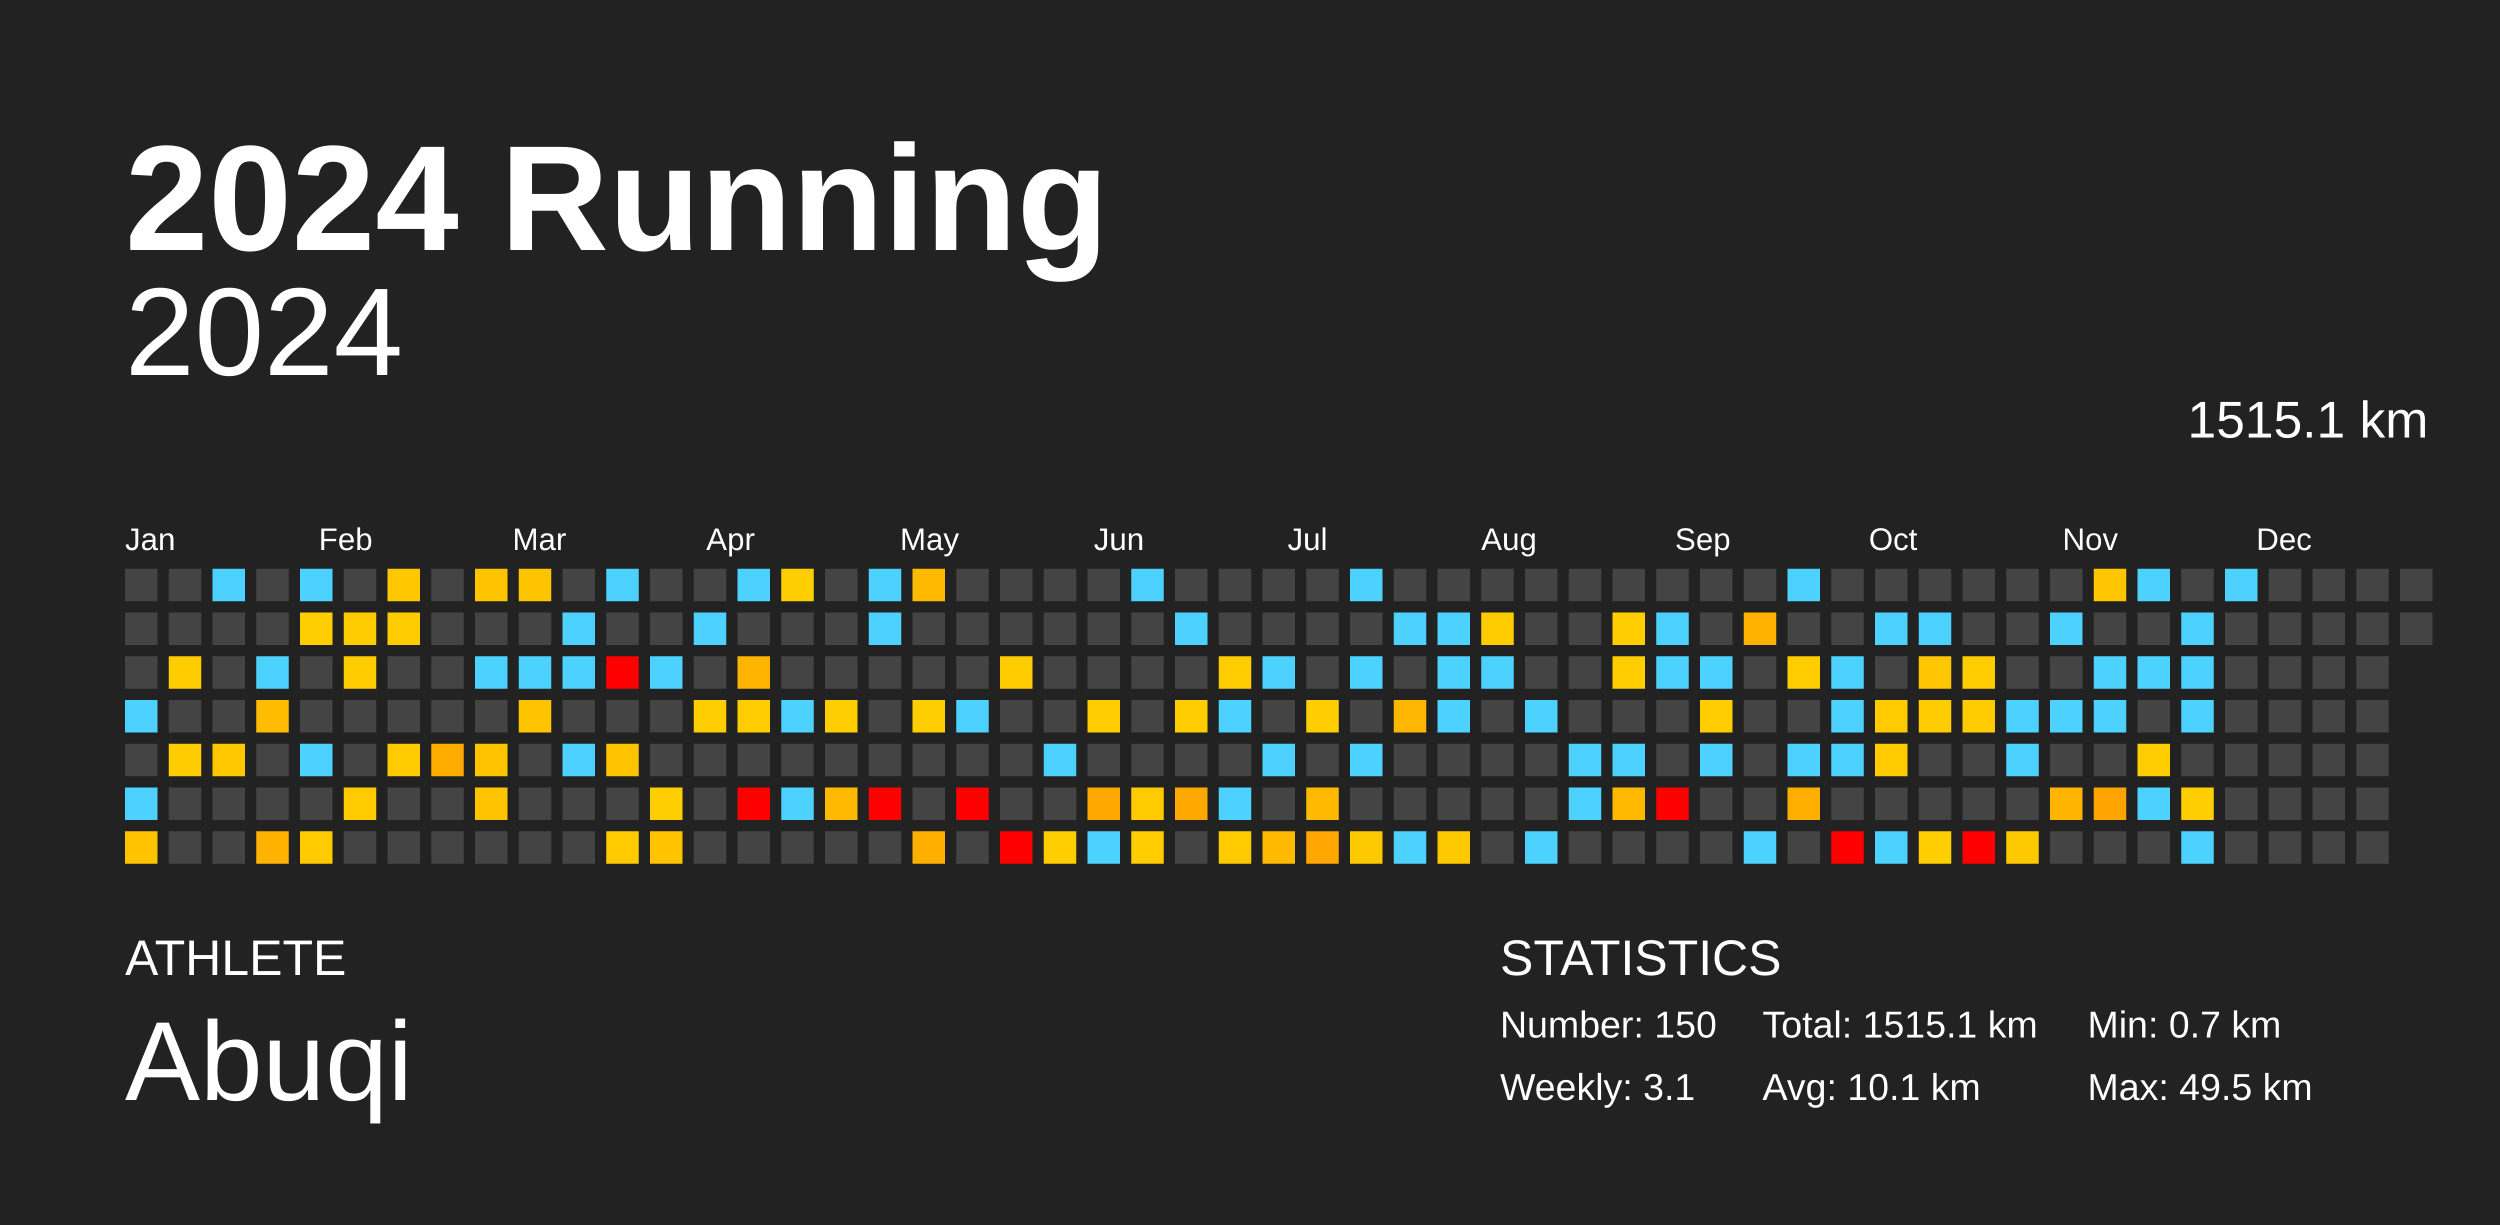
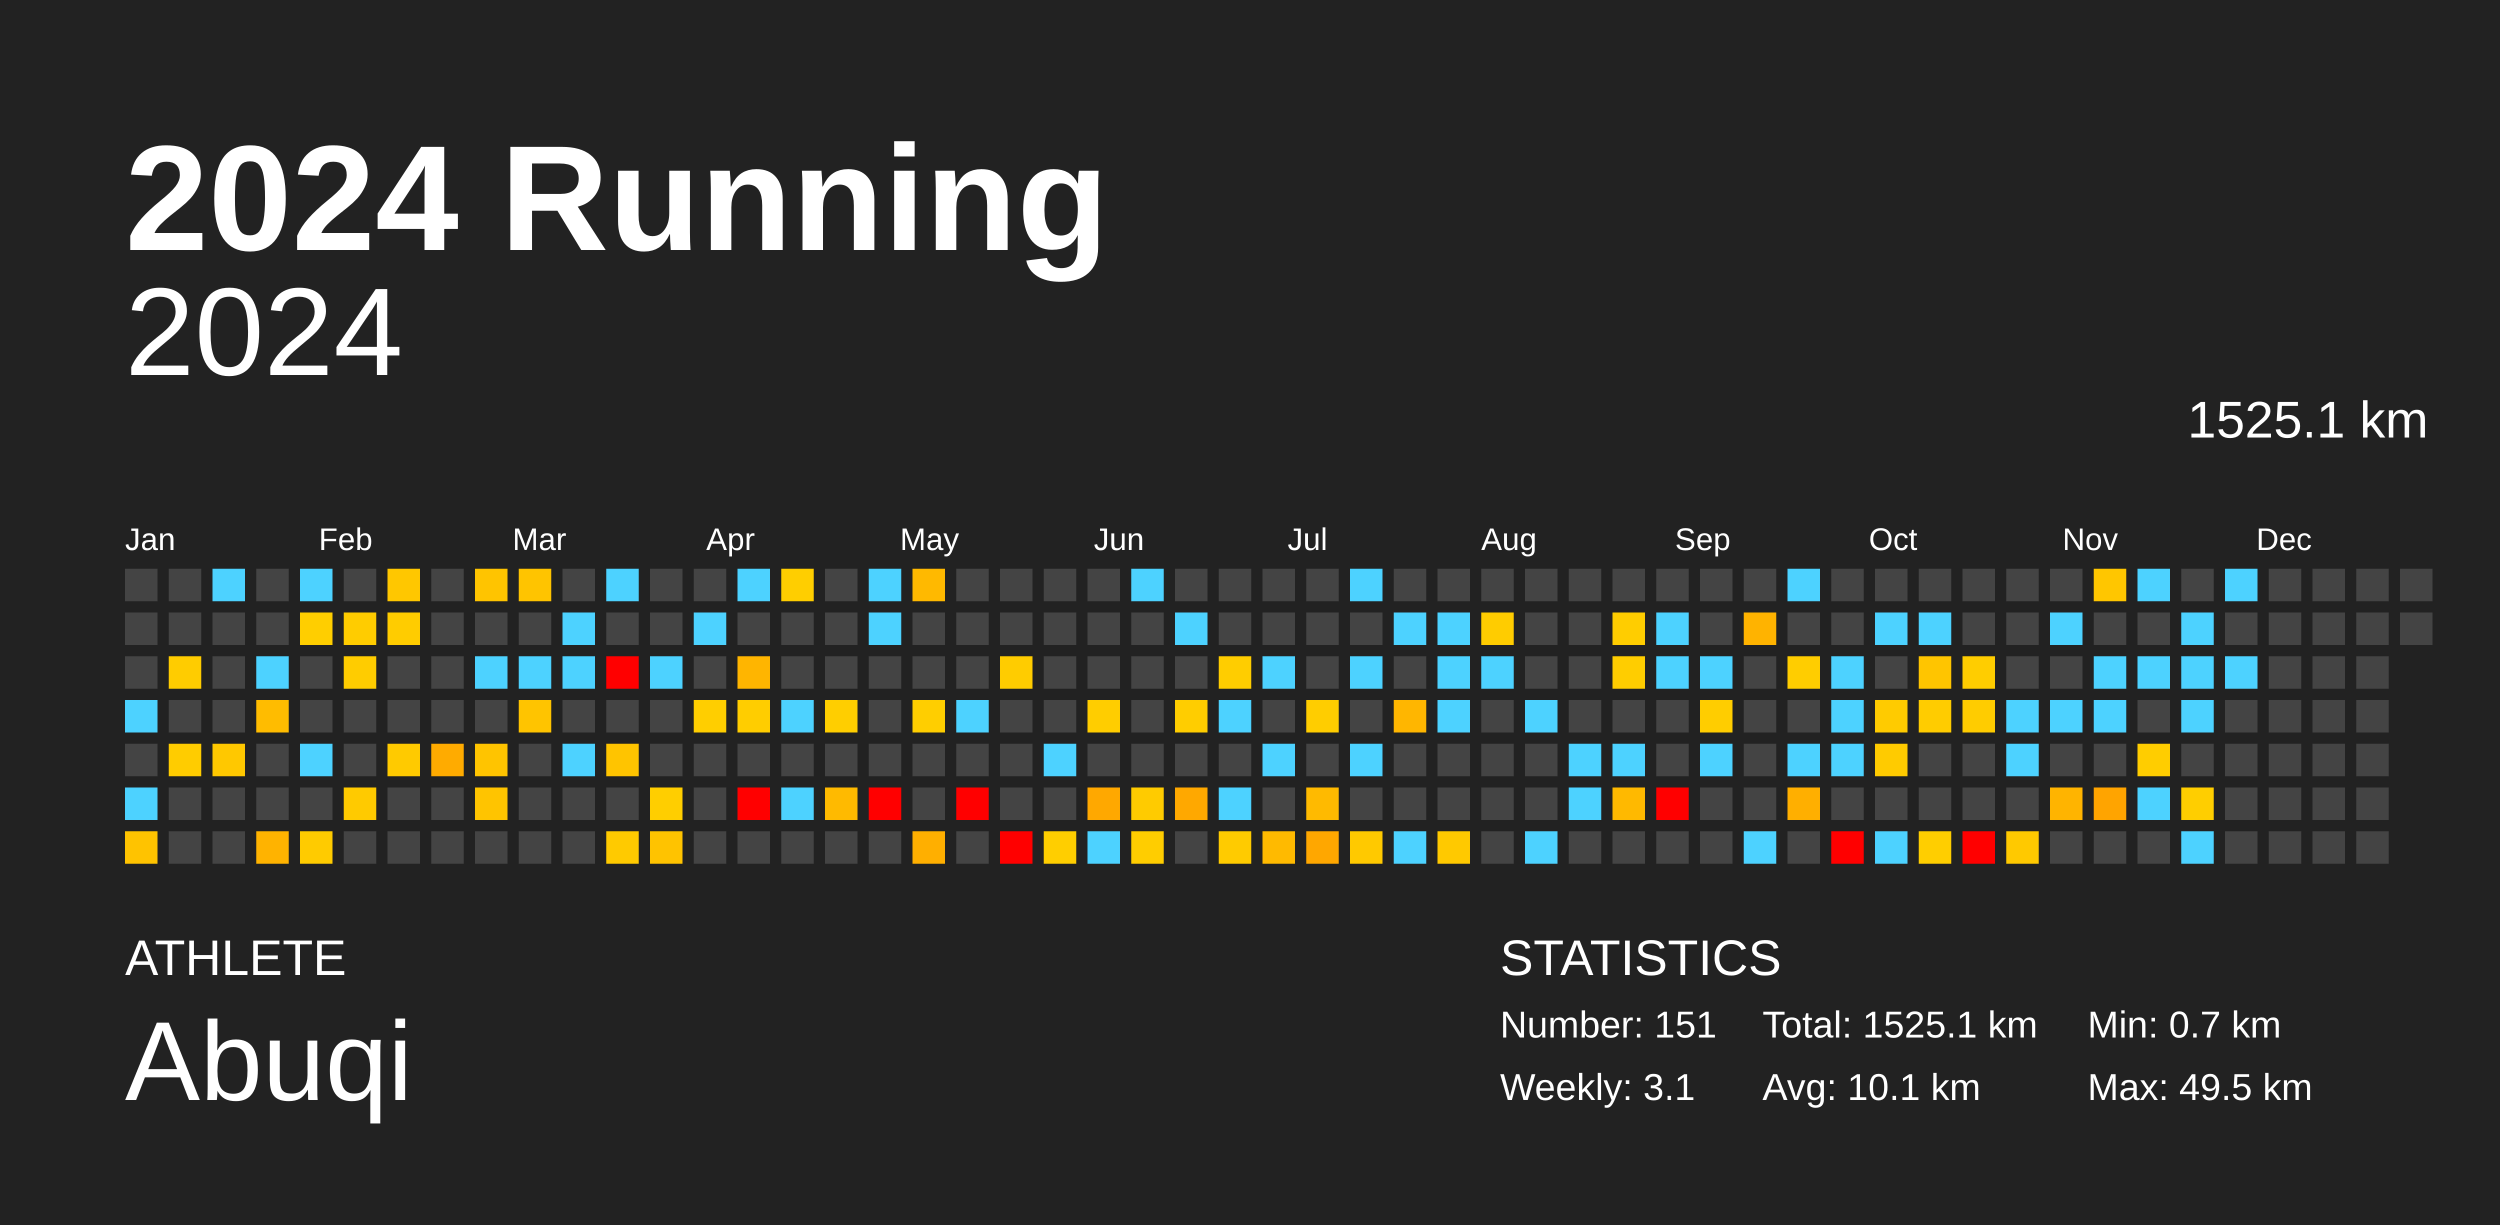
<svg xmlns="http://www.w3.org/2000/svg" baseProfile="full" height="98mm" version="1.1" viewBox="0,0,200,98" width="200mm">
  <defs />
  <rect fill="#222222" height="98" width="200" x="0" y="0" />
  <text fill="#FFFFFF" style="font-size:12px; font-family:Arial; font-weight:bold;" x="10" y="20">2024 Running</text>
  <text fill="#FFFFFF" style="font-size:4px; font-family:Arial" x="10" y="78">ATHLETE</text>
  <text fill="#FFFFFF" style="font-size:9px; font-family:Arial" x="10" y="88">Abuqi</text>
  <text fill="#FFFFFF" style="font-size:4px; font-family:Arial" x="120" y="78">STATISTICS</text>
-   <text fill="#FFFFFF" style="font-size:3px; font-family:Arial" x="120" y="83">Number: 150</text>
+   <text fill="#FFFFFF" style="font-size:3px; font-family:Arial" x="120" y="83">Number: 151</text>
  <text fill="#FFFFFF" style="font-size:3px; font-family:Arial" x="120" y="88">Weekly: 3.1</text>
-   <text fill="#FFFFFF" style="font-size:3px; font-family:Arial" x="141" y="83">Total: 1515.1 km</text>
+   <text fill="#FFFFFF" style="font-size:3px; font-family:Arial" x="141" y="83">Total: 1525.1 km</text>
  <text fill="#FFFFFF" style="font-size:3px; font-family:Arial" x="141" y="88">Avg: 10.1 km</text>
  <text fill="#FFFFFF" style="font-size:3px; font-family:Arial" x="167" y="83">Min: 0.7 km</text>
  <text fill="#FFFFFF" style="font-size:3px; font-family:Arial" x="167" y="88">Max: 49.5 km</text>
  <text alignment-baseline="hanging" fill="#FFFFFF" style="font-size:10.0px; font-family:Arial;" x="10" y="30">2024</text>
-   <text alignment-baseline="hanging" fill="#FFFFFF" style="font-size:4.125px; font-family:Arial;" x="175" y="35">1515.1 km</text>
+   <text alignment-baseline="hanging" fill="#FFFFFF" style="font-size:4.125px; font-family:Arial;" x="175" y="35">1525.1 km</text>
  <text fill="#FFFFFF" style="font-size:2.5px; font-family:Arial" x="10.0" y="44">Jan</text>
  <text fill="#FFFFFF" style="font-size:2.5px; font-family:Arial" x="25.5" y="44">Feb</text>
  <text fill="#FFFFFF" style="font-size:2.5px; font-family:Arial" x="41.0" y="44">Mar</text>
  <text fill="#FFFFFF" style="font-size:2.5px; font-family:Arial" x="56.5" y="44">Apr</text>
  <text fill="#FFFFFF" style="font-size:2.5px; font-family:Arial" x="72.0" y="44">May</text>
  <text fill="#FFFFFF" style="font-size:2.5px; font-family:Arial" x="87.5" y="44">Jun</text>
  <text fill="#FFFFFF" style="font-size:2.5px; font-family:Arial" x="103.0" y="44">Jul</text>
  <text fill="#FFFFFF" style="font-size:2.5px; font-family:Arial" x="118.5" y="44">Aug</text>
  <text fill="#FFFFFF" style="font-size:2.5px; font-family:Arial" x="134.0" y="44">Sep</text>
  <text fill="#FFFFFF" style="font-size:2.5px; font-family:Arial" x="149.5" y="44">Oct</text>
  <text fill="#FFFFFF" style="font-size:2.5px; font-family:Arial" x="165.0" y="44">Nov</text>
  <text fill="#FFFFFF" style="font-size:2.5px; font-family:Arial" x="180.5" y="44">Dec</text>
  <rect fill="#444444" height="2.6" width="2.6" x="10.0" y="45.5" />
  <rect fill="#444444" height="2.6" width="2.6" x="10.0" y="49.0" />
  <rect fill="#444444" height="2.6" width="2.6" x="10.0" y="52.5" />
  <rect fill="#4dd2ff" height="2.6" width="2.6" x="10.0" y="56.0" />
  <rect fill="#444444" height="2.6" width="2.6" x="10.0" y="59.5" />
  <rect fill="#4dd2ff" height="2.6" width="2.6" x="10.0" y="63.0" />
  <rect fill="#ffc300" height="2.6" width="2.6" x="10.0" y="66.5" />
  <rect fill="#444444" height="2.6" width="2.6" x="13.5" y="45.5" />
  <rect fill="#444444" height="2.6" width="2.6" x="13.5" y="49.0" />
  <rect fill="#ffcc00" height="2.6" width="2.6" x="13.5" y="52.5" />
  <rect fill="#444444" height="2.6" width="2.6" x="13.5" y="56.0" />
  <rect fill="#ffcc00" height="2.6" width="2.6" x="13.5" y="59.5" />
  <rect fill="#444444" height="2.6" width="2.6" x="13.5" y="63.0" />
  <rect fill="#444444" height="2.6" width="2.6" x="13.5" y="66.5" />
  <rect fill="#4dd2ff" height="2.6" width="2.6" x="17.0" y="45.5" />
  <rect fill="#444444" height="2.6" width="2.6" x="17.0" y="49.0" />
  <rect fill="#444444" height="2.6" width="2.6" x="17.0" y="52.5" />
  <rect fill="#444444" height="2.6" width="2.6" x="17.0" y="56.0" />
  <rect fill="#ffc800" height="2.6" width="2.6" x="17.0" y="59.5" />
  <rect fill="#444444" height="2.6" width="2.6" x="17.0" y="63.0" />
  <rect fill="#444444" height="2.6" width="2.6" x="17.0" y="66.5" />
  <rect fill="#444444" height="2.6" width="2.6" x="20.5" y="45.5" />
  <rect fill="#444444" height="2.6" width="2.6" x="20.5" y="49.0" />
  <rect fill="#4dd2ff" height="2.6" width="2.6" x="20.5" y="52.5" />
  <rect fill="#ffbc00" height="2.6" width="2.6" x="20.5" y="56.0" />
  <rect fill="#444444" height="2.6" width="2.6" x="20.5" y="59.5" />
  <rect fill="#444444" height="2.6" width="2.6" x="20.5" y="63.0" />
  <rect fill="#ffb300" height="2.6" width="2.6" x="20.5" y="66.5" />
  <rect fill="#4dd2ff" height="2.6" width="2.6" x="24.0" y="45.5" />
  <rect fill="#ffce00" height="2.6" width="2.6" x="24.0" y="49.0" />
  <rect fill="#444444" height="2.6" width="2.6" x="24.0" y="52.5" />
  <rect fill="#444444" height="2.6" width="2.6" x="24.0" y="56.0" />
  <rect fill="#4dd2ff" height="2.6" width="2.6" x="24.0" y="59.5" />
  <rect fill="#444444" height="2.6" width="2.6" x="24.0" y="63.0" />
  <rect fill="#ffcb00" height="2.6" width="2.6" x="24.0" y="66.5" />
  <rect fill="#444444" height="2.6" width="2.6" x="27.5" y="45.5" />
  <rect fill="#ffcc00" height="2.6" width="2.6" x="27.5" y="49.0" />
  <rect fill="#ffcc00" height="2.6" width="2.6" x="27.5" y="52.5" />
  <rect fill="#444444" height="2.6" width="2.6" x="27.5" y="56.0" />
  <rect fill="#444444" height="2.6" width="2.6" x="27.5" y="59.5" />
  <rect fill="#ffca00" height="2.6" width="2.6" x="27.5" y="63.0" />
  <rect fill="#444444" height="2.6" width="2.6" x="27.5" y="66.5" />
  <rect fill="#ffc700" height="2.6" width="2.6" x="31.0" y="45.5" />
  <rect fill="#ffcc00" height="2.6" width="2.6" x="31.0" y="49.0" />
  <rect fill="#444444" height="2.6" width="2.6" x="31.0" y="52.5" />
  <rect fill="#444444" height="2.6" width="2.6" x="31.0" y="56.0" />
  <rect fill="#ffca00" height="2.6" width="2.6" x="31.0" y="59.5" />
  <rect fill="#444444" height="2.6" width="2.6" x="31.0" y="63.0" />
  <rect fill="#444444" height="2.6" width="2.6" x="31.0" y="66.5" />
  <rect fill="#444444" height="2.6" width="2.6" x="34.5" y="45.5" />
  <rect fill="#444444" height="2.6" width="2.6" x="34.5" y="49.0" />
  <rect fill="#444444" height="2.6" width="2.6" x="34.5" y="52.5" />
  <rect fill="#444444" height="2.6" width="2.6" x="34.5" y="56.0" />
  <rect fill="#ffab00" height="2.6" width="2.6" x="34.5" y="59.5" />
  <rect fill="#444444" height="2.6" width="2.6" x="34.5" y="63.0" />
  <rect fill="#444444" height="2.6" width="2.6" x="34.5" y="66.5" />
  <rect fill="#ffc400" height="2.6" width="2.6" x="38.0" y="45.5" />
  <rect fill="#444444" height="2.6" width="2.6" x="38.0" y="49.0" />
  <rect fill="#4dd2ff" height="2.6" width="2.6" x="38.0" y="52.5" />
  <rect fill="#444444" height="2.6" width="2.6" x="38.0" y="56.0" />
  <rect fill="#ffc400" height="2.6" width="2.6" x="38.0" y="59.5" />
  <rect fill="#ffc400" height="2.6" width="2.6" x="38.0" y="63.0" />
  <rect fill="#444444" height="2.6" width="2.6" x="38.0" y="66.5" />
  <rect fill="#ffc400" height="2.6" width="2.6" x="41.5" y="45.5" />
  <rect fill="#444444" height="2.6" width="2.6" x="41.5" y="49.0" />
  <rect fill="#4dd2ff" height="2.6" width="2.6" x="41.5" y="52.5" />
  <rect fill="#ffc400" height="2.6" width="2.6" x="41.5" y="56.0" />
  <rect fill="#444444" height="2.6" width="2.6" x="41.5" y="59.5" />
  <rect fill="#444444" height="2.6" width="2.6" x="41.5" y="63.0" />
  <rect fill="#444444" height="2.6" width="2.6" x="41.5" y="66.5" />
  <rect fill="#444444" height="2.6" width="2.6" x="45.0" y="45.5" />
  <rect fill="#4dd2ff" height="2.6" width="2.6" x="45.0" y="49.0" />
  <rect fill="#4dd2ff" height="2.6" width="2.6" x="45.0" y="52.5" />
  <rect fill="#444444" height="2.6" width="2.6" x="45.0" y="56.0" />
  <rect fill="#4dd2ff" height="2.6" width="2.6" x="45.0" y="59.5" />
  <rect fill="#444444" height="2.6" width="2.6" x="45.0" y="63.0" />
  <rect fill="#444444" height="2.6" width="2.6" x="45.0" y="66.5" />
  <rect fill="#4dd2ff" height="2.6" width="2.6" x="48.5" y="45.5" />
  <rect fill="#444444" height="2.6" width="2.6" x="48.5" y="49.0" />
  <rect fill="red" height="2.6" width="2.6" x="48.5" y="52.5" />
  <rect fill="#444444" height="2.6" width="2.6" x="48.5" y="56.0" />
  <rect fill="#ffc400" height="2.6" width="2.6" x="48.5" y="59.5" />
  <rect fill="#444444" height="2.6" width="2.6" x="48.5" y="63.0" />
  <rect fill="#ffca00" height="2.6" width="2.6" x="48.5" y="66.5" />
  <rect fill="#444444" height="2.6" width="2.6" x="52.0" y="45.5" />
  <rect fill="#444444" height="2.6" width="2.6" x="52.0" y="49.0" />
  <rect fill="#4dd2ff" height="2.6" width="2.6" x="52.0" y="52.5" />
  <rect fill="#444444" height="2.6" width="2.6" x="52.0" y="56.0" />
  <rect fill="#444444" height="2.6" width="2.6" x="52.0" y="59.5" />
  <rect fill="#ffce00" height="2.6" width="2.6" x="52.0" y="63.0" />
  <rect fill="#ffc300" height="2.6" width="2.6" x="52.0" y="66.5" />
  <rect fill="#444444" height="2.6" width="2.6" x="55.5" y="45.5" />
  <rect fill="#4dd2ff" height="2.6" width="2.6" x="55.5" y="49.0" />
  <rect fill="#444444" height="2.6" width="2.6" x="55.5" y="52.5" />
  <rect fill="#ffce00" height="2.6" width="2.6" x="55.5" y="56.0" />
  <rect fill="#444444" height="2.6" width="2.6" x="55.5" y="59.5" />
  <rect fill="#444444" height="2.6" width="2.6" x="55.5" y="63.0" />
  <rect fill="#444444" height="2.6" width="2.6" x="55.5" y="66.5" />
  <rect fill="#4dd2ff" height="2.6" width="2.6" x="59.0" y="45.5" />
  <rect fill="#444444" height="2.6" width="2.6" x="59.0" y="49.0" />
  <rect fill="#ffb500" height="2.6" width="2.6" x="59.0" y="52.5" />
  <rect fill="#ffcd00" height="2.6" width="2.6" x="59.0" y="56.0" />
  <rect fill="#444444" height="2.6" width="2.6" x="59.0" y="59.5" />
  <rect fill="red" height="2.6" width="2.6" x="59.0" y="63.0" />
  <rect fill="#444444" height="2.6" width="2.6" x="59.0" y="66.5" />
  <rect fill="#ffce00" height="2.6" width="2.6" x="62.5" y="45.5" />
  <rect fill="#444444" height="2.6" width="2.6" x="62.5" y="49.0" />
  <rect fill="#444444" height="2.6" width="2.6" x="62.5" y="52.5" />
  <rect fill="#4dd2ff" height="2.6" width="2.6" x="62.5" y="56.0" />
  <rect fill="#444444" height="2.6" width="2.6" x="62.5" y="59.5" />
  <rect fill="#4dd2ff" height="2.6" width="2.6" x="62.5" y="63.0" />
  <rect fill="#444444" height="2.6" width="2.6" x="62.5" y="66.5" />
  <rect fill="#444444" height="2.6" width="2.6" x="66.0" y="45.5" />
  <rect fill="#444444" height="2.6" width="2.6" x="66.0" y="49.0" />
  <rect fill="#444444" height="2.6" width="2.6" x="66.0" y="52.5" />
  <rect fill="#ffce00" height="2.6" width="2.6" x="66.0" y="56.0" />
  <rect fill="#444444" height="2.6" width="2.6" x="66.0" y="59.5" />
  <rect fill="#ffba00" height="2.6" width="2.6" x="66.0" y="63.0" />
  <rect fill="#444444" height="2.6" width="2.6" x="66.0" y="66.5" />
  <rect fill="#4dd2ff" height="2.6" width="2.6" x="69.5" y="45.5" />
  <rect fill="#4dd2ff" height="2.6" width="2.6" x="69.5" y="49.0" />
  <rect fill="#444444" height="2.6" width="2.6" x="69.5" y="52.5" />
  <rect fill="#444444" height="2.6" width="2.6" x="69.5" y="56.0" />
  <rect fill="#444444" height="2.6" width="2.6" x="69.5" y="59.5" />
  <rect fill="red" height="2.6" width="2.6" x="69.5" y="63.0" />
  <rect fill="#444444" height="2.6" width="2.6" x="69.5" y="66.5" />
  <rect fill="#ffb900" height="2.6" width="2.6" x="73.0" y="45.5" />
  <rect fill="#444444" height="2.6" width="2.6" x="73.0" y="49.0" />
  <rect fill="#444444" height="2.6" width="2.6" x="73.0" y="52.5" />
  <rect fill="#ffce00" height="2.6" width="2.6" x="73.0" y="56.0" />
  <rect fill="#444444" height="2.6" width="2.6" x="73.0" y="59.5" />
  <rect fill="#444444" height="2.6" width="2.6" x="73.0" y="63.0" />
  <rect fill="#ffaf00" height="2.6" width="2.6" x="73.0" y="66.5" />
  <rect fill="#444444" height="2.6" width="2.6" x="76.5" y="45.5" />
  <rect fill="#444444" height="2.6" width="2.6" x="76.5" y="49.0" />
  <rect fill="#444444" height="2.6" width="2.6" x="76.5" y="52.5" />
  <rect fill="#4dd2ff" height="2.6" width="2.6" x="76.5" y="56.0" />
  <rect fill="#444444" height="2.6" width="2.6" x="76.5" y="59.5" />
  <rect fill="red" height="2.6" width="2.6" x="76.5" y="63.0" />
  <rect fill="#444444" height="2.6" width="2.6" x="76.5" y="66.5" />
  <rect fill="#444444" height="2.6" width="2.6" x="80.0" y="45.5" />
  <rect fill="#444444" height="2.6" width="2.6" x="80.0" y="49.0" />
  <rect fill="#ffcc00" height="2.6" width="2.6" x="80.0" y="52.5" />
  <rect fill="#444444" height="2.6" width="2.6" x="80.0" y="56.0" />
  <rect fill="#444444" height="2.6" width="2.6" x="80.0" y="59.5" />
  <rect fill="#444444" height="2.6" width="2.6" x="80.0" y="63.0" />
  <rect fill="red" height="2.6" width="2.6" x="80.0" y="66.5" />
  <rect fill="#444444" height="2.6" width="2.6" x="83.5" y="45.5" />
  <rect fill="#444444" height="2.6" width="2.6" x="83.5" y="49.0" />
  <rect fill="#444444" height="2.6" width="2.6" x="83.5" y="52.5" />
  <rect fill="#444444" height="2.6" width="2.6" x="83.5" y="56.0" />
  <rect fill="#4dd2ff" height="2.6" width="2.6" x="83.5" y="59.5" />
  <rect fill="#444444" height="2.6" width="2.6" x="83.5" y="63.0" />
  <rect fill="#ffce00" height="2.6" width="2.6" x="83.5" y="66.5" />
  <rect fill="#444444" height="2.6" width="2.6" x="87.0" y="45.5" />
  <rect fill="#444444" height="2.6" width="2.6" x="87.0" y="49.0" />
  <rect fill="#444444" height="2.6" width="2.6" x="87.0" y="52.5" />
  <rect fill="#ffcd00" height="2.6" width="2.6" x="87.0" y="56.0" />
  <rect fill="#444444" height="2.6" width="2.6" x="87.0" y="59.5" />
  <rect fill="#ffa800" height="2.6" width="2.6" x="87.0" y="63.0" />
  <rect fill="#4dd2ff" height="2.6" width="2.6" x="87.0" y="66.5" />
  <rect fill="#4dd2ff" height="2.6" width="2.6" x="90.5" y="45.5" />
  <rect fill="#444444" height="2.6" width="2.6" x="90.5" y="49.0" />
  <rect fill="#444444" height="2.6" width="2.6" x="90.5" y="52.5" />
  <rect fill="#444444" height="2.6" width="2.6" x="90.5" y="56.0" />
  <rect fill="#444444" height="2.6" width="2.6" x="90.5" y="59.5" />
  <rect fill="#ffcb00" height="2.6" width="2.6" x="90.5" y="63.0" />
  <rect fill="#ffcd00" height="2.6" width="2.6" x="90.5" y="66.5" />
  <rect fill="#444444" height="2.6" width="2.6" x="94.0" y="45.5" />
  <rect fill="#4dd2ff" height="2.6" width="2.6" x="94.0" y="49.0" />
  <rect fill="#444444" height="2.6" width="2.6" x="94.0" y="52.5" />
  <rect fill="#ffcd00" height="2.6" width="2.6" x="94.0" y="56.0" />
  <rect fill="#444444" height="2.6" width="2.6" x="94.0" y="59.5" />
  <rect fill="#ffa800" height="2.6" width="2.6" x="94.0" y="63.0" />
  <rect fill="#444444" height="2.6" width="2.6" x="94.0" y="66.5" />
  <rect fill="#444444" height="2.6" width="2.6" x="97.5" y="45.5" />
  <rect fill="#444444" height="2.6" width="2.6" x="97.5" y="49.0" />
  <rect fill="#ffcd00" height="2.6" width="2.6" x="97.5" y="52.5" />
  <rect fill="#4dd2ff" height="2.6" width="2.6" x="97.5" y="56.0" />
  <rect fill="#444444" height="2.6" width="2.6" x="97.5" y="59.5" />
  <rect fill="#4dd2ff" height="2.6" width="2.6" x="97.5" y="63.0" />
  <rect fill="#ffcb00" height="2.6" width="2.6" x="97.5" y="66.5" />
  <rect fill="#444444" height="2.6" width="2.6" x="101.0" y="45.5" />
  <rect fill="#444444" height="2.6" width="2.6" x="101.0" y="49.0" />
  <rect fill="#4dd2ff" height="2.6" width="2.6" x="101.0" y="52.5" />
  <rect fill="#444444" height="2.6" width="2.6" x="101.0" y="56.0" />
  <rect fill="#4dd2ff" height="2.6" width="2.6" x="101.0" y="59.5" />
  <rect fill="#444444" height="2.6" width="2.6" x="101.0" y="63.0" />
  <rect fill="#ffba00" height="2.6" width="2.6" x="101.0" y="66.5" />
  <rect fill="#444444" height="2.6" width="2.6" x="104.5" y="45.5" />
  <rect fill="#444444" height="2.6" width="2.6" x="104.5" y="49.0" />
  <rect fill="#444444" height="2.6" width="2.6" x="104.5" y="52.5" />
  <rect fill="#ffcd00" height="2.6" width="2.6" x="104.5" y="56.0" />
  <rect fill="#444444" height="2.6" width="2.6" x="104.5" y="59.5" />
  <rect fill="#ffba00" height="2.6" width="2.6" x="104.5" y="63.0" />
  <rect fill="#ffa700" height="2.6" width="2.6" x="104.5" y="66.5" />
  <rect fill="#4dd2ff" height="2.6" width="2.6" x="108.0" y="45.5" />
  <rect fill="#444444" height="2.6" width="2.6" x="108.0" y="49.0" />
  <rect fill="#4dd2ff" height="2.6" width="2.6" x="108.0" y="52.5" />
  <rect fill="#444444" height="2.6" width="2.6" x="108.0" y="56.0" />
  <rect fill="#4dd2ff" height="2.6" width="2.6" x="108.0" y="59.5" />
  <rect fill="#444444" height="2.6" width="2.6" x="108.0" y="63.0" />
  <rect fill="#ffc900" height="2.6" width="2.6" x="108.0" y="66.5" />
  <rect fill="#444444" height="2.6" width="2.6" x="111.5" y="45.5" />
  <rect fill="#4dd2ff" height="2.6" width="2.6" x="111.5" y="49.0" />
  <rect fill="#444444" height="2.6" width="2.6" x="111.5" y="52.5" />
  <rect fill="#ffb600" height="2.6" width="2.6" x="111.5" y="56.0" />
  <rect fill="#444444" height="2.6" width="2.6" x="111.5" y="59.5" />
  <rect fill="#444444" height="2.6" width="2.6" x="111.5" y="63.0" />
  <rect fill="#4dd2ff" height="2.6" width="2.6" x="111.5" y="66.5" />
  <rect fill="#444444" height="2.6" width="2.6" x="115.0" y="45.5" />
  <rect fill="#4dd2ff" height="2.6" width="2.6" x="115.0" y="49.0" />
  <rect fill="#4dd2ff" height="2.6" width="2.6" x="115.0" y="52.5" />
  <rect fill="#4dd2ff" height="2.6" width="2.6" x="115.0" y="56.0" />
  <rect fill="#444444" height="2.6" width="2.6" x="115.0" y="59.5" />
  <rect fill="#444444" height="2.6" width="2.6" x="115.0" y="63.0" />
  <rect fill="#ffc900" height="2.6" width="2.6" x="115.0" y="66.5" />
  <rect fill="#444444" height="2.6" width="2.6" x="118.5" y="45.5" />
  <rect fill="#ffcc00" height="2.6" width="2.6" x="118.5" y="49.0" />
  <rect fill="#4dd2ff" height="2.6" width="2.6" x="118.5" y="52.5" />
  <rect fill="#444444" height="2.6" width="2.6" x="118.5" y="56.0" />
  <rect fill="#444444" height="2.6" width="2.6" x="118.5" y="59.5" />
  <rect fill="#444444" height="2.6" width="2.6" x="118.5" y="63.0" />
  <rect fill="#444444" height="2.6" width="2.6" x="118.5" y="66.5" />
  <rect fill="#444444" height="2.6" width="2.6" x="122.0" y="45.5" />
  <rect fill="#444444" height="2.6" width="2.6" x="122.0" y="49.0" />
  <rect fill="#444444" height="2.6" width="2.6" x="122.0" y="52.5" />
  <rect fill="#4dd2ff" height="2.6" width="2.6" x="122.0" y="56.0" />
  <rect fill="#444444" height="2.6" width="2.6" x="122.0" y="59.5" />
  <rect fill="#444444" height="2.6" width="2.6" x="122.0" y="63.0" />
  <rect fill="#4dd2ff" height="2.6" width="2.6" x="122.0" y="66.5" />
  <rect fill="#444444" height="2.6" width="2.6" x="125.5" y="45.5" />
  <rect fill="#444444" height="2.6" width="2.6" x="125.5" y="49.0" />
  <rect fill="#444444" height="2.6" width="2.6" x="125.5" y="52.5" />
  <rect fill="#444444" height="2.6" width="2.6" x="125.5" y="56.0" />
  <rect fill="#4dd2ff" height="2.6" width="2.6" x="125.5" y="59.5" />
  <rect fill="#4dd2ff" height="2.6" width="2.6" x="125.5" y="63.0" />
  <rect fill="#444444" height="2.6" width="2.6" x="125.5" y="66.5" />
  <rect fill="#444444" height="2.6" width="2.6" x="129.0" y="45.5" />
  <rect fill="#ffcd00" height="2.6" width="2.6" x="129.0" y="49.0" />
  <rect fill="#ffcd00" height="2.6" width="2.6" x="129.0" y="52.5" />
  <rect fill="#444444" height="2.6" width="2.6" x="129.0" y="56.0" />
  <rect fill="#4dd2ff" height="2.6" width="2.6" x="129.0" y="59.5" />
  <rect fill="#ffb900" height="2.6" width="2.6" x="129.0" y="63.0" />
  <rect fill="#444444" height="2.6" width="2.6" x="129.0" y="66.5" />
  <rect fill="#444444" height="2.6" width="2.6" x="132.5" y="45.5" />
  <rect fill="#4dd2ff" height="2.6" width="2.6" x="132.5" y="49.0" />
  <rect fill="#4dd2ff" height="2.6" width="2.6" x="132.5" y="52.5" />
  <rect fill="#444444" height="2.6" width="2.6" x="132.5" y="56.0" />
  <rect fill="#444444" height="2.6" width="2.6" x="132.5" y="59.5" />
  <rect fill="red" height="2.6" width="2.6" x="132.5" y="63.0" />
  <rect fill="#444444" height="2.6" width="2.6" x="132.5" y="66.5" />
  <rect fill="#444444" height="2.6" width="2.6" x="136.0" y="45.5" />
  <rect fill="#444444" height="2.6" width="2.6" x="136.0" y="49.0" />
  <rect fill="#4dd2ff" height="2.6" width="2.6" x="136.0" y="52.5" />
  <rect fill="#ffcd00" height="2.6" width="2.6" x="136.0" y="56.0" />
  <rect fill="#4dd2ff" height="2.6" width="2.6" x="136.0" y="59.5" />
  <rect fill="#444444" height="2.6" width="2.6" x="136.0" y="63.0" />
  <rect fill="#444444" height="2.6" width="2.6" x="136.0" y="66.5" />
  <rect fill="#444444" height="2.6" width="2.6" x="139.5" y="45.5" />
  <rect fill="#ffb300" height="2.6" width="2.6" x="139.5" y="49.0" />
  <rect fill="#444444" height="2.6" width="2.6" x="139.5" y="52.5" />
  <rect fill="#444444" height="2.6" width="2.6" x="139.5" y="56.0" />
  <rect fill="#444444" height="2.6" width="2.6" x="139.5" y="59.5" />
  <rect fill="#444444" height="2.6" width="2.6" x="139.5" y="63.0" />
  <rect fill="#4dd2ff" height="2.6" width="2.6" x="139.5" y="66.5" />
  <rect fill="#4dd2ff" height="2.6" width="2.6" x="143.0" y="45.5" />
  <rect fill="#444444" height="2.6" width="2.6" x="143.0" y="49.0" />
  <rect fill="#ffcd00" height="2.6" width="2.6" x="143.0" y="52.5" />
  <rect fill="#444444" height="2.6" width="2.6" x="143.0" y="56.0" />
  <rect fill="#4dd2ff" height="2.6" width="2.6" x="143.0" y="59.5" />
  <rect fill="#ffaf00" height="2.6" width="2.6" x="143.0" y="63.0" />
  <rect fill="#444444" height="2.6" width="2.6" x="143.0" y="66.5" />
  <rect fill="#444444" height="2.6" width="2.6" x="146.5" y="45.5" />
  <rect fill="#444444" height="2.6" width="2.6" x="146.5" y="49.0" />
  <rect fill="#4dd2ff" height="2.6" width="2.6" x="146.5" y="52.5" />
  <rect fill="#4dd2ff" height="2.6" width="2.6" x="146.5" y="56.0" />
  <rect fill="#4dd2ff" height="2.6" width="2.6" x="146.5" y="59.5" />
  <rect fill="#444444" height="2.6" width="2.6" x="146.5" y="63.0" />
  <rect fill="red" height="2.6" width="2.6" x="146.5" y="66.5" />
  <rect fill="#444444" height="2.6" width="2.6" x="150.0" y="45.5" />
  <rect fill="#4dd2ff" height="2.6" width="2.6" x="150.0" y="49.0" />
  <rect fill="#444444" height="2.6" width="2.6" x="150.0" y="52.5" />
  <rect fill="#ffcb00" height="2.6" width="2.6" x="150.0" y="56.0" />
  <rect fill="#ffcb00" height="2.6" width="2.6" x="150.0" y="59.5" />
  <rect fill="#444444" height="2.6" width="2.6" x="150.0" y="63.0" />
  <rect fill="#4dd2ff" height="2.6" width="2.6" x="150.0" y="66.5" />
  <rect fill="#444444" height="2.6" width="2.6" x="153.5" y="45.5" />
  <rect fill="#4dd2ff" height="2.6" width="2.6" x="153.5" y="49.0" />
  <rect fill="#ffc500" height="2.6" width="2.6" x="153.5" y="52.5" />
  <rect fill="#ffcc00" height="2.6" width="2.6" x="153.5" y="56.0" />
  <rect fill="#444444" height="2.6" width="2.6" x="153.5" y="59.5" />
  <rect fill="#444444" height="2.6" width="2.6" x="153.5" y="63.0" />
  <rect fill="#ffce00" height="2.6" width="2.6" x="153.5" y="66.5" />
  <rect fill="#444444" height="2.6" width="2.6" x="157.0" y="45.5" />
  <rect fill="#444444" height="2.6" width="2.6" x="157.0" y="49.0" />
  <rect fill="#ffcd00" height="2.6" width="2.6" x="157.0" y="52.5" />
  <rect fill="#ffcc00" height="2.6" width="2.6" x="157.0" y="56.0" />
  <rect fill="#444444" height="2.6" width="2.6" x="157.0" y="59.5" />
  <rect fill="#444444" height="2.6" width="2.6" x="157.0" y="63.0" />
  <rect fill="red" height="2.6" width="2.6" x="157.0" y="66.5" />
  <rect fill="#444444" height="2.6" width="2.6" x="160.5" y="45.5" />
  <rect fill="#444444" height="2.6" width="2.6" x="160.5" y="49.0" />
  <rect fill="#444444" height="2.6" width="2.6" x="160.5" y="52.5" />
  <rect fill="#4dd2ff" height="2.6" width="2.6" x="160.5" y="56.0" />
  <rect fill="#4dd2ff" height="2.6" width="2.6" x="160.5" y="59.5" />
  <rect fill="#444444" height="2.6" width="2.6" x="160.5" y="63.0" />
  <rect fill="#ffc900" height="2.6" width="2.6" x="160.5" y="66.5" />
  <rect fill="#444444" height="2.6" width="2.6" x="164.0" y="45.5" />
  <rect fill="#4dd2ff" height="2.6" width="2.6" x="164.0" y="49.0" />
  <rect fill="#444444" height="2.6" width="2.6" x="164.0" y="52.5" />
  <rect fill="#4dd2ff" height="2.6" width="2.6" x="164.0" y="56.0" />
  <rect fill="#444444" height="2.6" width="2.6" x="164.0" y="59.5" />
  <rect fill="#ffb400" height="2.6" width="2.6" x="164.0" y="63.0" />
  <rect fill="#444444" height="2.6" width="2.6" x="164.0" y="66.5" />
  <rect fill="#ffc600" height="2.6" width="2.6" x="167.5" y="45.5" />
  <rect fill="#444444" height="2.6" width="2.6" x="167.5" y="49.0" />
  <rect fill="#4dd2ff" height="2.6" width="2.6" x="167.5" y="52.5" />
  <rect fill="#4dd2ff" height="2.6" width="2.6" x="167.5" y="56.0" />
  <rect fill="#444444" height="2.6" width="2.6" x="167.5" y="59.5" />
  <rect fill="#ffa400" height="2.6" width="2.6" x="167.5" y="63.0" />
  <rect fill="#444444" height="2.6" width="2.6" x="167.5" y="66.5" />
  <rect fill="#4dd2ff" height="2.6" width="2.6" x="171.0" y="45.5" />
  <rect fill="#444444" height="2.6" width="2.6" x="171.0" y="49.0" />
  <rect fill="#4dd2ff" height="2.6" width="2.6" x="171.0" y="52.5" />
  <rect fill="#444444" height="2.6" width="2.6" x="171.0" y="56.0" />
  <rect fill="#ffcd00" height="2.6" width="2.6" x="171.0" y="59.5" />
  <rect fill="#4dd2ff" height="2.6" width="2.6" x="171.0" y="63.0" />
  <rect fill="#444444" height="2.6" width="2.6" x="171.0" y="66.5" />
  <rect fill="#444444" height="2.6" width="2.6" x="174.5" y="45.5" />
  <rect fill="#4dd2ff" height="2.6" width="2.6" x="174.5" y="49.0" />
  <rect fill="#4dd2ff" height="2.6" width="2.6" x="174.5" y="52.5" />
  <rect fill="#4dd2ff" height="2.6" width="2.6" x="174.5" y="56.0" />
  <rect fill="#444444" height="2.6" width="2.6" x="174.5" y="59.5" />
  <rect fill="#ffce00" height="2.6" width="2.6" x="174.5" y="63.0" />
  <rect fill="#4dd2ff" height="2.6" width="2.6" x="174.5" y="66.5" />
  <rect fill="#4dd2ff" height="2.6" width="2.6" x="178.0" y="45.5" />
  <rect fill="#444444" height="2.6" width="2.6" x="178.0" y="49.0" />
-   <rect fill="#444444" height="2.6" width="2.6" x="178.0" y="52.5" />
+   <rect fill="#4dd2ff" height="2.6" width="2.6" x="178.0" y="52.5" />
  <rect fill="#444444" height="2.6" width="2.6" x="178.0" y="56.0" />
  <rect fill="#444444" height="2.6" width="2.6" x="178.0" y="59.5" />
  <rect fill="#444444" height="2.6" width="2.6" x="178.0" y="63.0" />
  <rect fill="#444444" height="2.6" width="2.6" x="178.0" y="66.5" />
  <rect fill="#444444" height="2.6" width="2.6" x="181.5" y="45.5" />
  <rect fill="#444444" height="2.6" width="2.6" x="181.5" y="49.0" />
  <rect fill="#444444" height="2.6" width="2.6" x="181.5" y="52.5" />
  <rect fill="#444444" height="2.6" width="2.6" x="181.5" y="56.0" />
  <rect fill="#444444" height="2.6" width="2.6" x="181.5" y="59.5" />
  <rect fill="#444444" height="2.6" width="2.6" x="181.5" y="63.0" />
  <rect fill="#444444" height="2.6" width="2.6" x="181.5" y="66.5" />
  <rect fill="#444444" height="2.6" width="2.6" x="185.0" y="45.5" />
  <rect fill="#444444" height="2.6" width="2.6" x="185.0" y="49.0" />
  <rect fill="#444444" height="2.6" width="2.6" x="185.0" y="52.5" />
  <rect fill="#444444" height="2.6" width="2.6" x="185.0" y="56.0" />
  <rect fill="#444444" height="2.6" width="2.6" x="185.0" y="59.5" />
  <rect fill="#444444" height="2.6" width="2.6" x="185.0" y="63.0" />
  <rect fill="#444444" height="2.6" width="2.6" x="185.0" y="66.5" />
  <rect fill="#444444" height="2.6" width="2.6" x="188.5" y="45.5" />
  <rect fill="#444444" height="2.6" width="2.6" x="188.5" y="49.0" />
  <rect fill="#444444" height="2.6" width="2.6" x="188.5" y="52.5" />
  <rect fill="#444444" height="2.6" width="2.6" x="188.5" y="56.0" />
  <rect fill="#444444" height="2.6" width="2.6" x="188.5" y="59.5" />
  <rect fill="#444444" height="2.6" width="2.6" x="188.5" y="63.0" />
  <rect fill="#444444" height="2.6" width="2.6" x="188.5" y="66.5" />
  <rect fill="#444444" height="2.6" width="2.6" x="192.0" y="45.5" />
  <rect fill="#444444" height="2.6" width="2.6" x="192.0" y="49.0" />
</svg>
